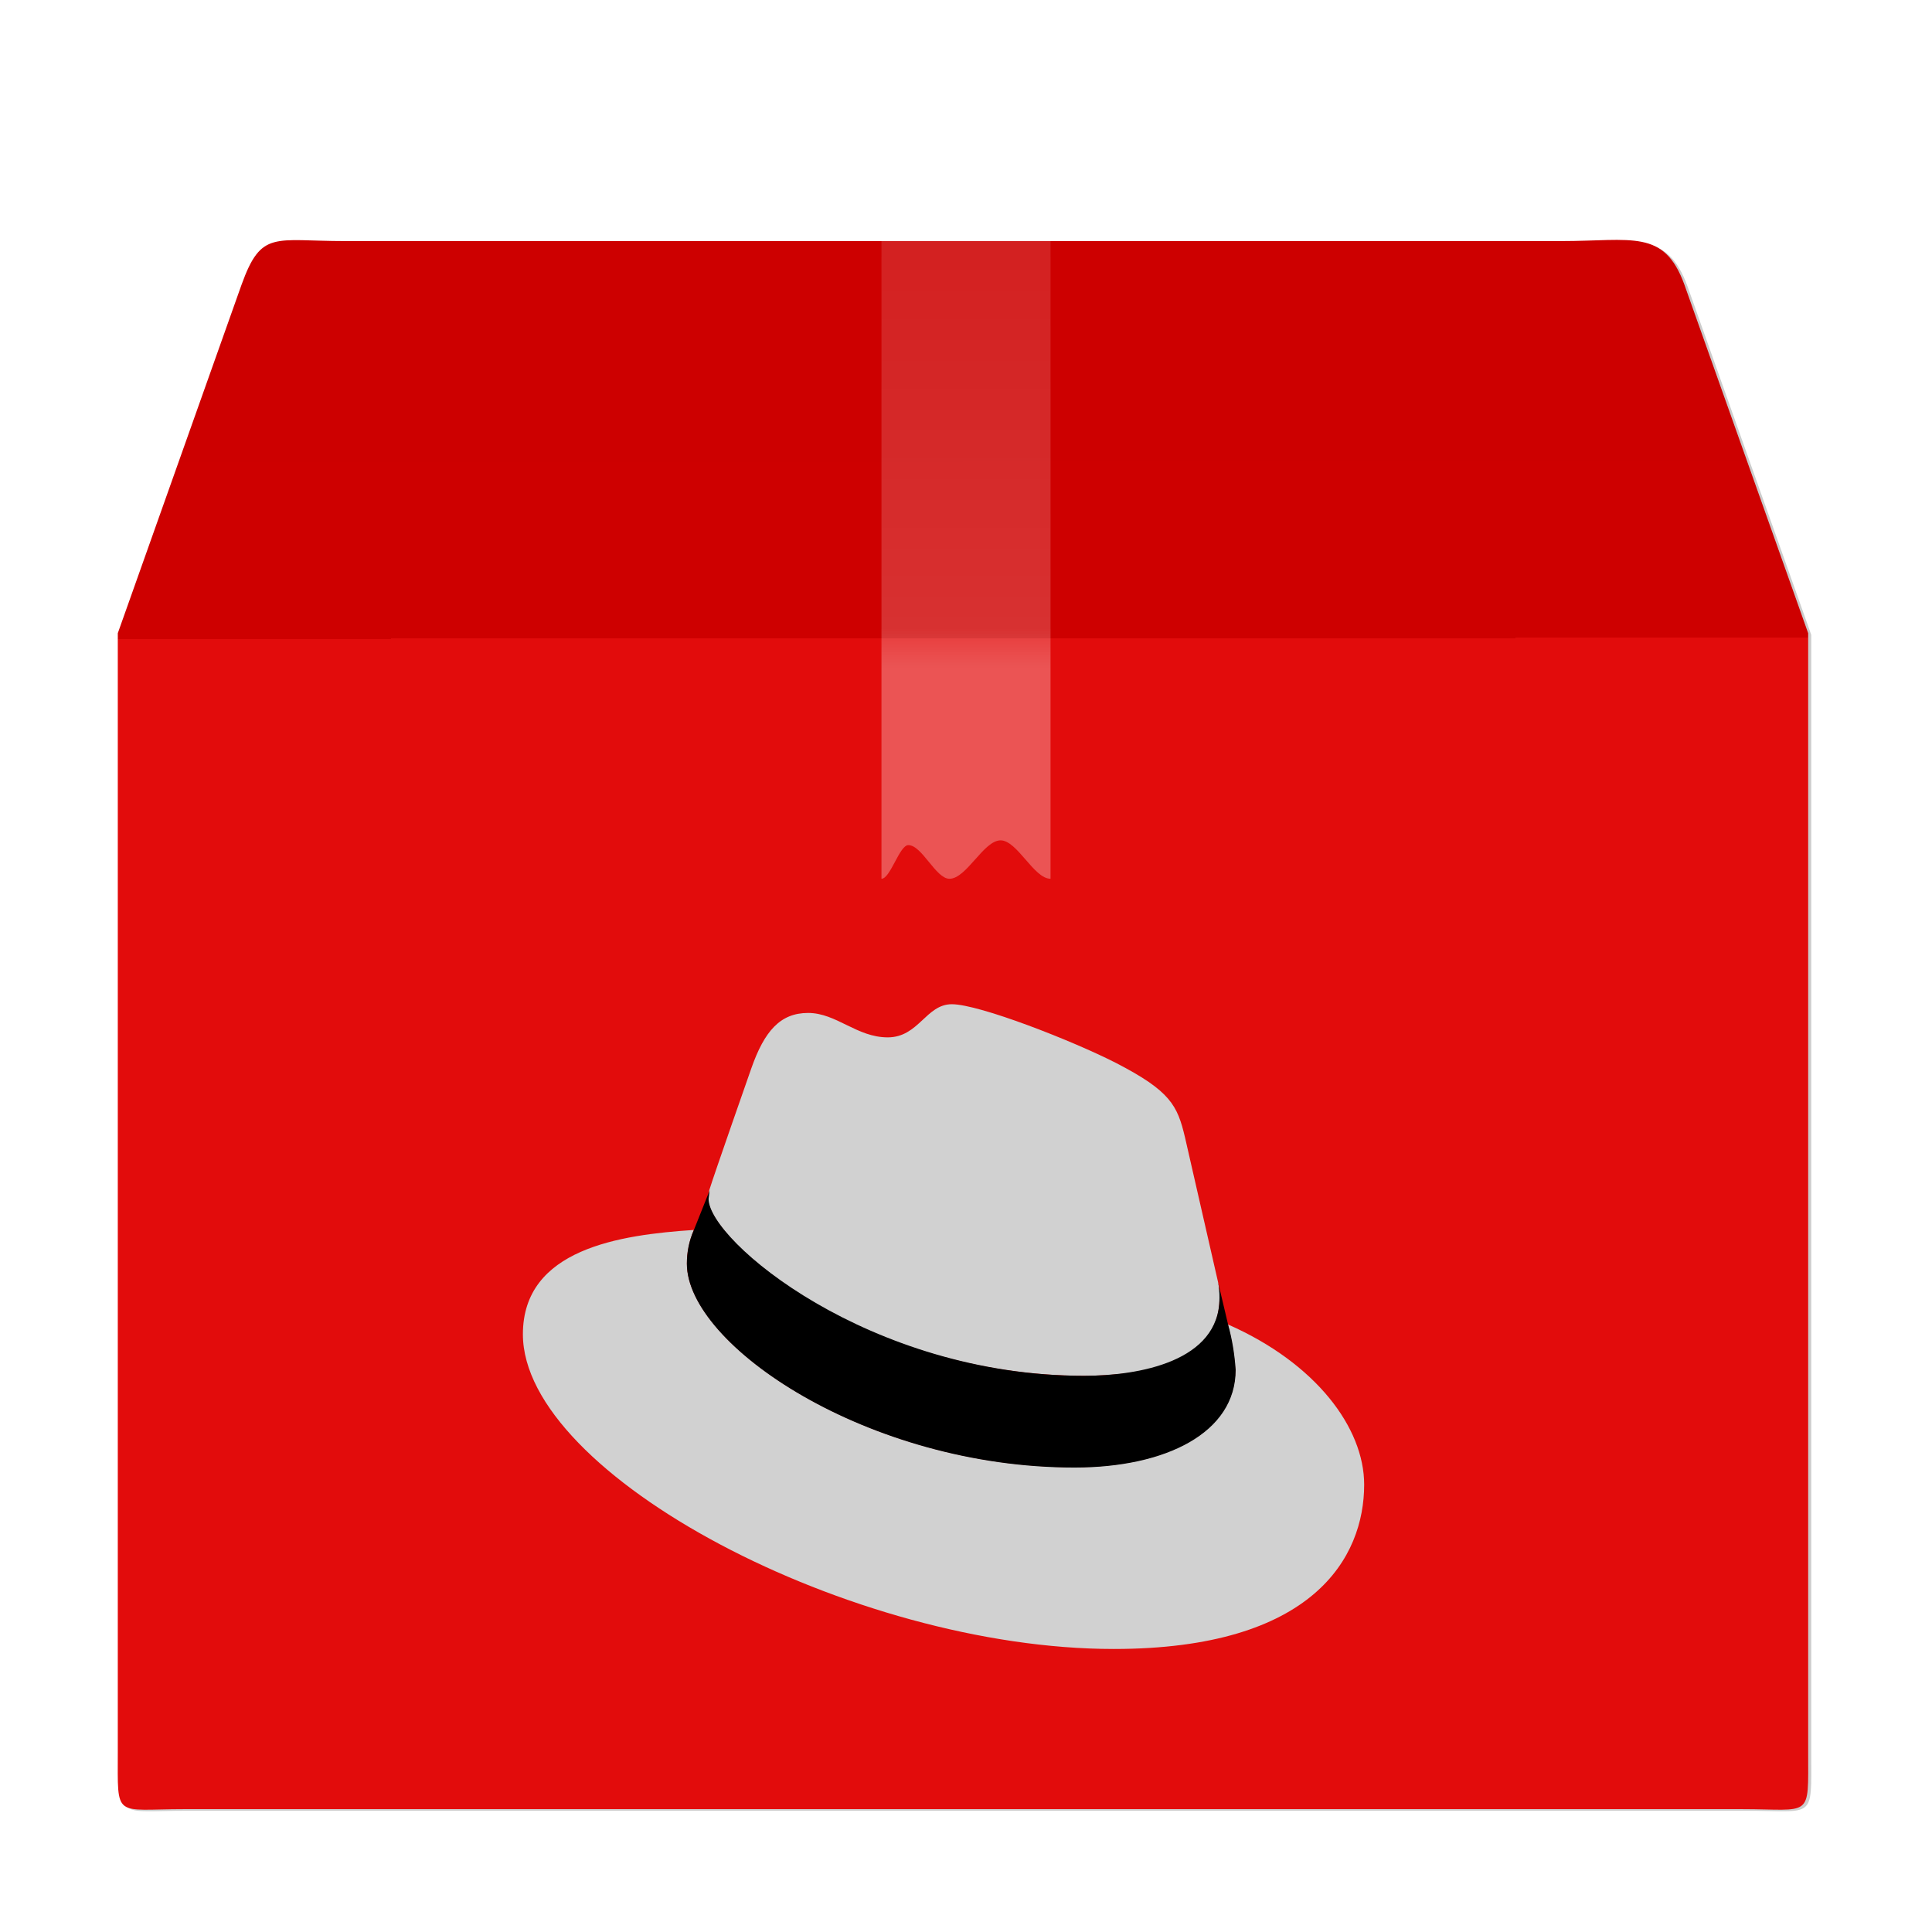
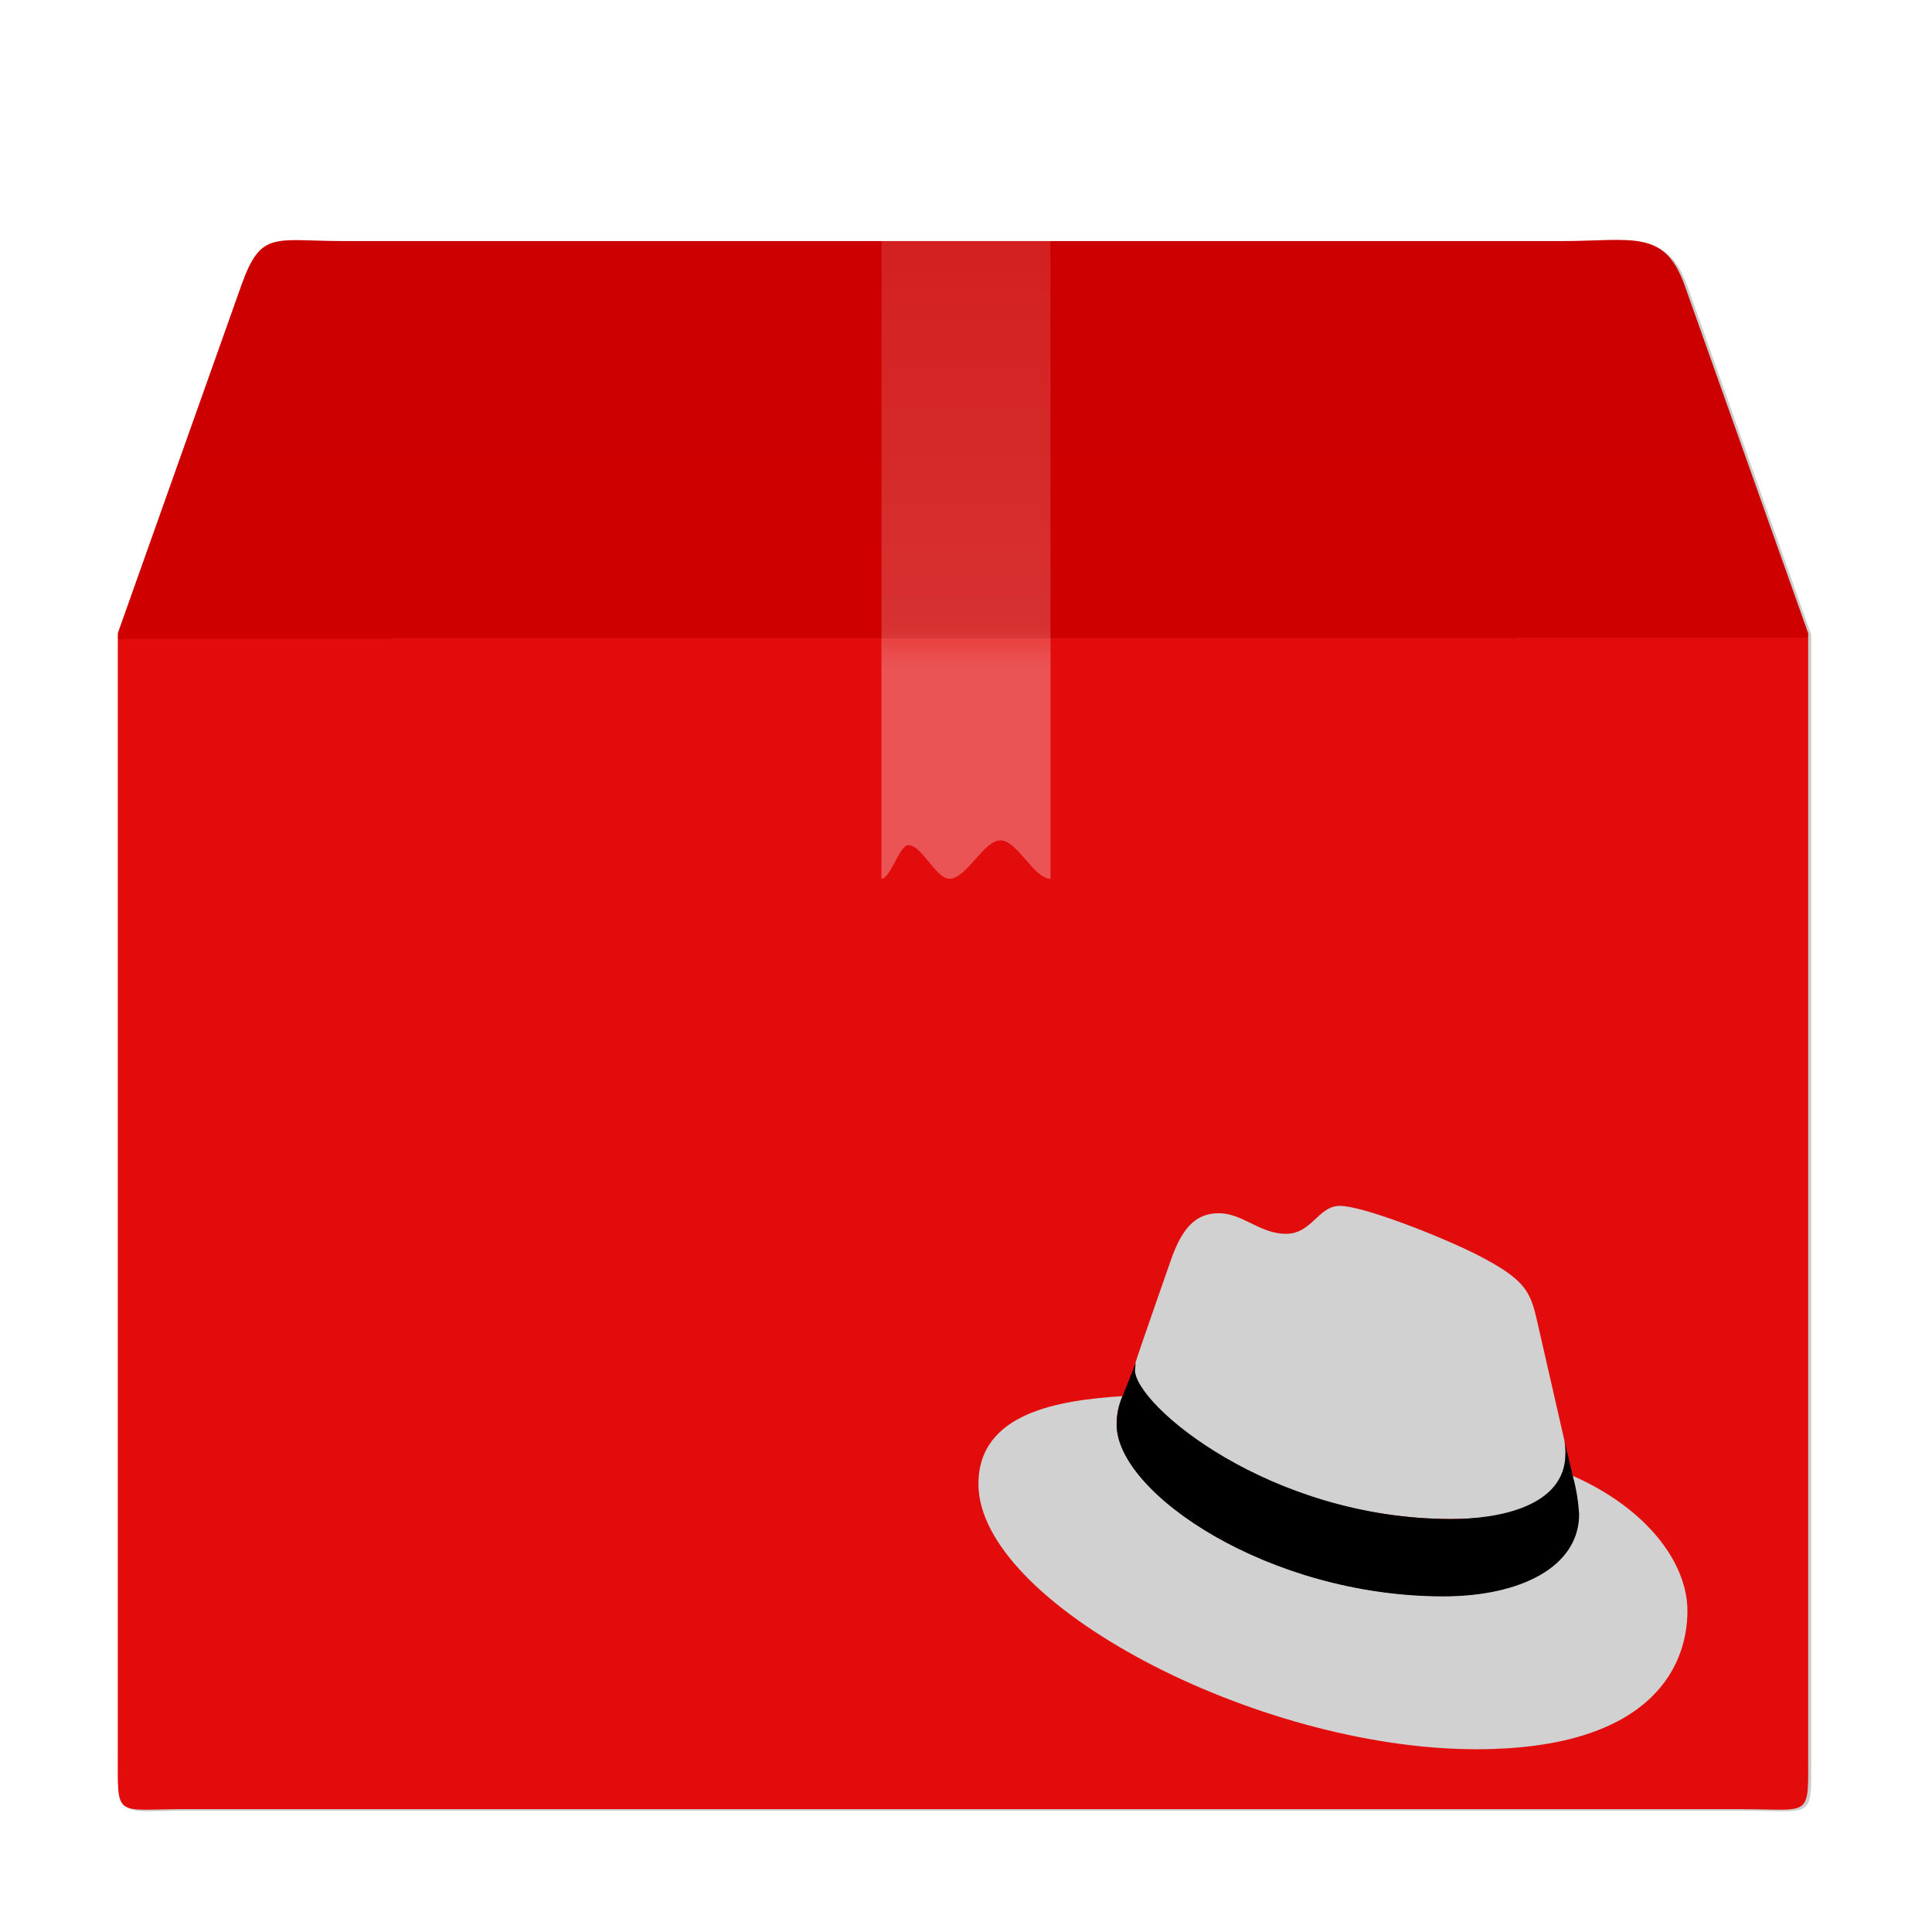
<svg xmlns="http://www.w3.org/2000/svg" xmlns:xlink="http://www.w3.org/1999/xlink" height="32" version="1" viewBox="0 0 32 32" width="32" id="svg97">
  <defs id="defs75">
    <linearGradient id="linearGradient4728">
      <stop id="stop4720" stop-color="#ee0000" offset="0" style="stop-color:#cd0000;stop-opacity:1;" />
      <stop id="stop4722" stop-color="#ee0000" offset="0.231" style="stop-color:#ce0000;stop-opacity:1;" />
      <stop id="stop4724" stop-color="#ee0000" offset="0.231" style="stop-color:#e20c0c;stop-opacity:1;" />
      <stop id="stop4726" stop-color="#ee0000" offset="1" style="stop-color:#e20c0c;stop-opacity:1;" />
    </linearGradient>
    <linearGradient id="f">
      <stop offset="0" stop-color="#ee0000" id="stop4" />
      <stop offset=".239" stop-color="#ee0000" id="stop6" />
      <stop offset=".276" stop-color="#ee0000" id="stop8" />
      <stop offset="1" stop-color="#ee0000" id="stop10" />
    </linearGradient>
    <linearGradient id="g">
      <stop offset="0" id="stop13" />
      <stop offset="1" stop-opacity="0" id="stop15" />
    </linearGradient>
    <linearGradient id="a">
      <stop offset="0" stop-color="#fff" id="stop18" />
      <stop offset=".084" stop-color="#fff" stop-opacity=".235" id="stop20" />
      <stop offset=".951" stop-color="#fff" stop-opacity=".157" id="stop22" />
      <stop offset="1" stop-color="#fff" stop-opacity=".392" id="stop24" />
    </linearGradient>
    <linearGradient id="b">
      <stop offset="0" stop-color="#fff" id="stop27" />
      <stop offset=".036" stop-color="#fff" stop-opacity=".235" id="stop29" />
      <stop offset=".951" stop-color="#fff" stop-opacity=".157" id="stop31" />
      <stop offset="1" stop-color="#fff" stop-opacity=".392" id="stop33" />
    </linearGradient>
    <linearGradient id="c">
      <stop offset="0" stop-color="#fff" id="stop36" />
      <stop offset=".302" stop-color="#fff" id="stop38" />
      <stop offset="0.36" stop-color="#fff" stop-opacity=".643" id="stop40" />
      <stop offset="1" stop-color="#fff" stop-opacity=".391" id="stop42" />
    </linearGradient>
    <linearGradient id="e">
      <stop offset="0" stop-color="#ee0000" id="stop45" />
      <stop offset="0.231" stop-color="#ee0000" id="stop47" />
      <stop offset="0.231" stop-color="#ee0000" id="stop49" />
      <stop offset="1" stop-color="#ee0000" id="stop51" />
    </linearGradient>
    <linearGradient id="h">
      <stop offset="0" stop-opacity="0" id="stop54" />
      <stop offset=".5" id="stop56" />
      <stop offset="1" stop-opacity="0" id="stop58" />
    </linearGradient>
    <linearGradient id="d">
      <stop offset="0" stop-color="#fff" stop-opacity="0" id="stop61" />
      <stop offset="1" stop-color="#fff" stop-opacity="0" id="stop63" />
    </linearGradient>
    <linearGradient gradientTransform="matrix(1.05405,0,0,0.21622,126.703,171.31)" gradientUnits="userSpaceOnUse" xlink:href="#a" id="p" x1="24" x2="24" y1="7.347" y2="43" />
    <linearGradient gradientTransform="matrix(1.05405,0,0,0.7027,126.703,176.635)" gradientUnits="userSpaceOnUse" xlink:href="#b" id="o" x1="24" x2="24" y1="5.564" y2="43" />
    <linearGradient gradientTransform="matrix(0.7,0,0,0.8245227,127.2,175.4161)" gradientUnits="userSpaceOnUse" xlink:href="#c" id="n" x1="26" x2="26" y1="22" y2="8" />
    <linearGradient gradientTransform="matrix(1.28223,0,0,1.17469,121.93,157.697)" gradientUnits="userSpaceOnUse" xlink:href="#d" id="m" x1="23.452" x2="43.007" y1="30.555" y2="45.934" />
    <linearGradient gradientTransform="matrix(0.8755336,0,0,1.123743,123.4167,165.8253)" gradientUnits="userSpaceOnUse" xlink:href="#linearGradient4728" id="l" x1="23.359" x2="23.371" y1="15.934" y2="38.453" />
    <linearGradient gradientTransform="translate(128,163)" gradientUnits="userSpaceOnUse" xlink:href="#f" id="q" x1="15.464" x2="15.464" y1="7.976" y2="45.042" />
    <radialGradient cx="5" cy="41.5" fx="5" fy="41.5" gradientTransform="matrix(0.4012,0,0,1.2,169.994,-254.8)" gradientUnits="userSpaceOnUse" xlink:href="#g" id="k" r="5" />
    <linearGradient gradientTransform="matrix(1.74414,0,0,1.0909,111.07,160.818)" gradientUnits="userSpaceOnUse" xlink:href="#h" id="j" x1="17.554" x2="17.554" y1="46" y2="35" />
    <radialGradient cx="5" cy="41.5" fx="5" fy="41.5" gradientTransform="matrix(0.4012,0,0,1.2,-134.006,-254.8)" gradientUnits="userSpaceOnUse" xlink:href="#g" id="i" r="5" />
    <linearGradient gradientTransform="matrix(1.250762,0,0,1.555952,75.58321,130.0539)" gradientUnits="userSpaceOnUse" xlink:href="#e" id="l-7" x1="23.359" x2="23.371" y1="15.934" y2="38.453" />
  </defs>
  <g transform="translate(-128,-179)" id="g95">
    <path d="m 133.765,183.02 h 20.142 c 1.176,0 1.705,-0.207 2.043,0.722 l 2.05,5.773 V 208.041 c 0,1.121 0.07,0.95 -1.106,0.95 H 131.106 c -1.176,0 -1.105,0.171 -1.105,-0.95 v -18.527 l 2.05,-5.773 c 0.328,-0.909 0.539,-0.722 1.714,-0.722 z" display="block" overflow="visible" style="display:block;overflow:visible;opacity:0.2;fill:#000000;fill-opacity:1;stroke-width:0.702;marker:none" id="path83-5" />
    <path d="m 133.714,182.993 h 20.142 c 1.176,0 1.705,-0.207 2.043,0.722 l 2.05,5.773 v 18.527 c 0,1.121 0.07,0.95 -1.106,0.95 h -25.787 c -1.176,0 -1.105,0.171 -1.105,-0.95 v -18.527 l 2.05,-5.773 c 0.328,-0.909 0.539,-0.722 1.714,-0.722 z" display="block" overflow="visible" style="display:block;overflow:visible;fill:url(#l);stroke-width:0.702;marker:none" id="path83" />
-     <g transform="matrix(0.0570602,0,0,0.05778755,135.0631,194.1075)" id="g910" style="stroke-width:0.855">
+     <g transform="matrix(0.04808832,0,0,0.0487013,142.8595,197.6873)" id="g910" style="stroke-width:0.855">
      <path style="fill:#d1d1d1;fill-opacity:1;stroke-width:0.855" class="hat" d="m 230.2,110.6 c 0.1,-1.6 -0.1,-3.1 -0.4,-4.5 L 220.2,64.6 C 218,55.4 216,51.3 200.1,43.2 187.6,36.9 160.5,26.4 152.5,26.4 c -7.5,0 -9.6,9.5 -18.6,9.5 -9,0 -14.9,-7 -23.1,-7 -8.1,0 -12.7,5.2 -16.5,15.9 0,0 -10.8,30.4 -12.2,34.9 -0.2,0.8 -0.3,1.6 -0.3,2.5 0,11.8 45.8,50.7 109,50.7 16,0 39.4,-3.2 39.4,-22.3 z m 2.4,7.5 a 72,72 0 0 1 2.2,13 c 0,18 -20.2,28 -46.8,28 -60,0 -112.4,-35.1 -112.4,-58.4 0,-3.3 0.7,-6.5 2,-9.6 C 56.2,92.5 28,96.5 28,121 c 0,40.4 95.6,90.2 171.5,90.2 58,0 72.7,-26.3 72.7,-47.1 0,-16.3 -14,-34.8 -39.5,-45.9" id="path893" />
      <path style="fill:#000000;stroke-width:0.855" class="band" d="m 232.7,118.2 c 1.2,4.3 1.9,8.6 2.2,13 0,18 -20.2,28 -46.8,28 -60,0 -112.5,-35.1 -112.5,-58.4 0,-3.3 0.6,-6.5 2,-9.6 l 4.6,-11.4 -0.3,2.4 c 0,11.9 46.6,50.7 109,50.7 15.9,0 39.3,-4.1 39.3,-22.3 0,-1.6 -0.1,-3.1 -0.4,-4.5 z" id="path895" />
    </g>
    <path d="m 142.6,182.012 h 2.8 v 11.543 c -0.276,0 -0.551,-0.636 -0.827,-0.636 -0.282,0 -0.564,0.636 -0.847,0.636 -0.227,0 -0.454,-0.557 -0.681,-0.557 -0.148,0 -0.297,0.557 -0.445,0.557 z" overflow="visible" style="overflow:visible;opacity:0.3;fill:url(#n);stroke-width:0.76;marker:none" id="path87" />
  </g>
</svg>
